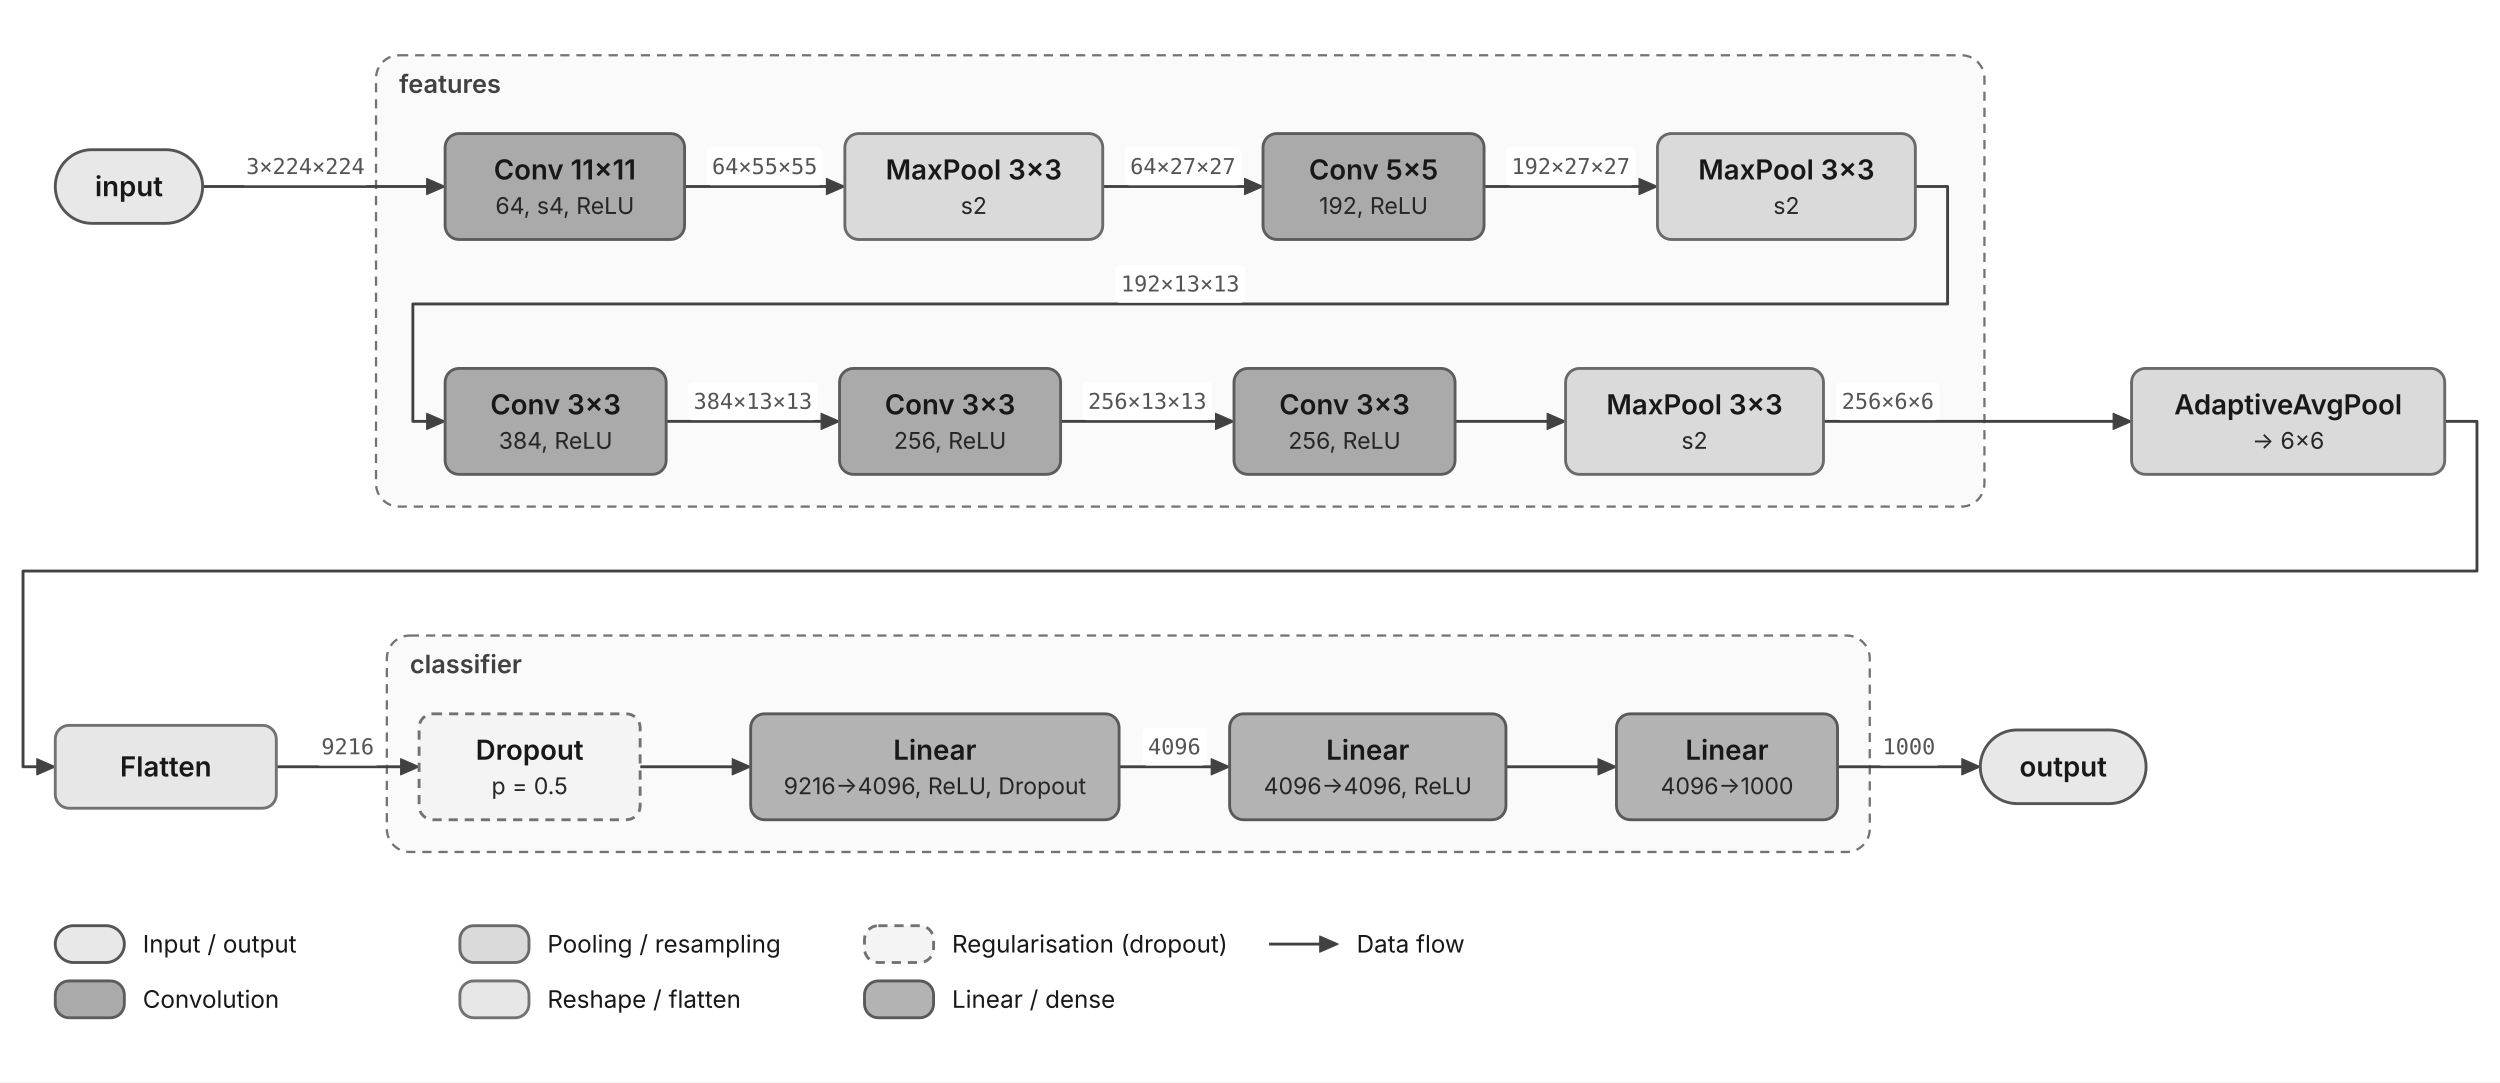
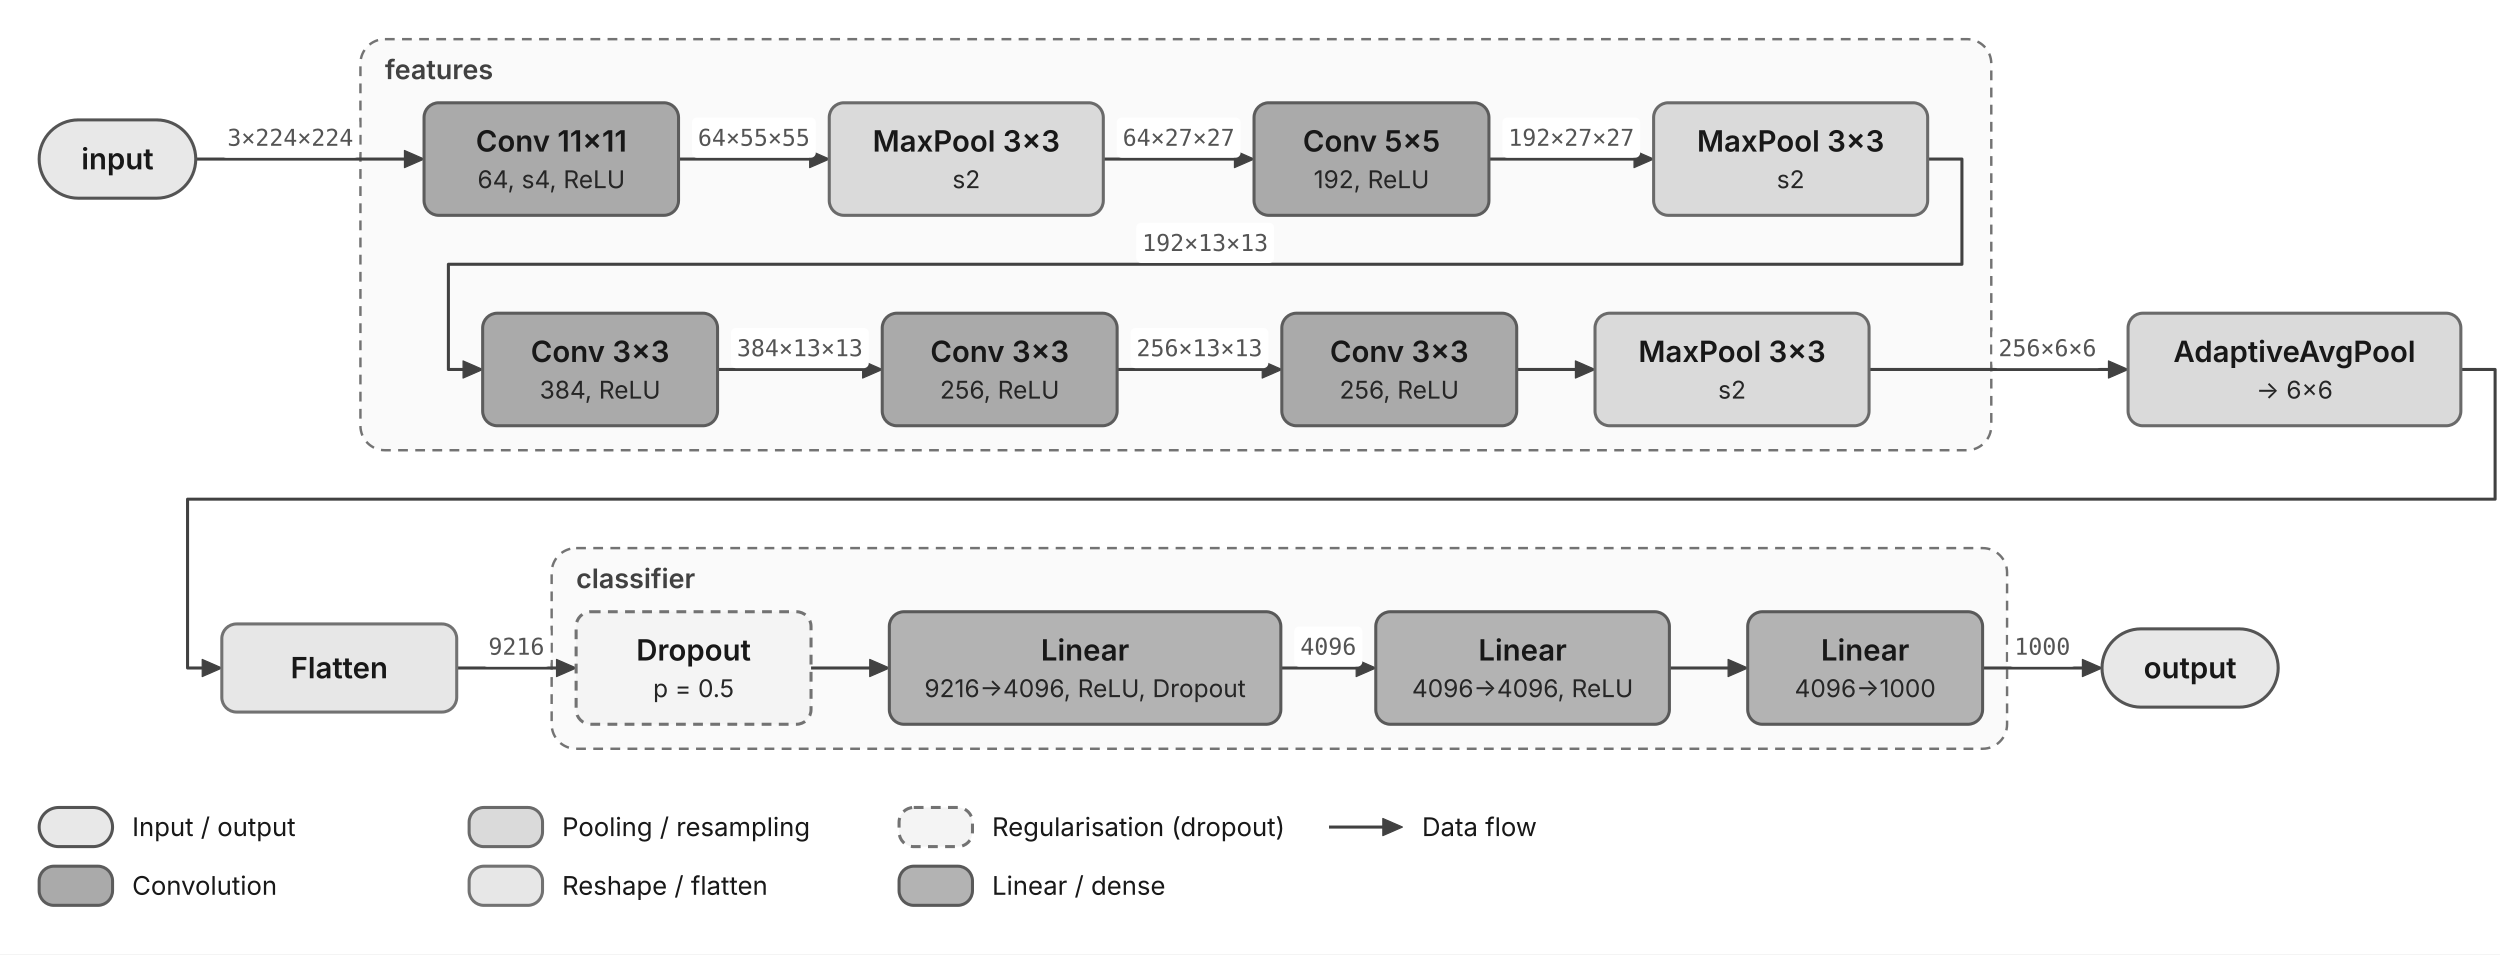
- <svg xmlns="http://www.w3.org/2000/svg" width="1085.7" height="470" viewBox="0 0 1085.7 470" role="img">
-   <rect x="0" y="0" width="1085.7" height="470" fill="#ffffff" />
+ <svg xmlns="http://www.w3.org/2000/svg" width="1021.7" height="390" viewBox="0 0 1021.7 390" role="img">
+   <rect x="0" y="0" width="1021.7" height="390" fill="#ffffff" />
  <g class="tg-groups">
    <g class="tg-group" data-id="features">
-       <rect x="163.3" y="24" width="698.5" height="196" rx="10" fill="#fafafa" stroke="#737373" stroke-width="1" stroke-linejoin="round" stroke-dasharray="4 3" />
+       <rect x="147.3" y="16" width="666.5" height="168" rx="10" fill="#fafafa" stroke="#737373" stroke-width="1" stroke-linejoin="round" stroke-dasharray="4 3" />
    </g>
    <g class="tg-group" data-id="classifier">
-       <rect x="168" y="276" width="644" height="94" rx="10" fill="#fafafa" stroke="#737373" stroke-width="1" stroke-linejoin="round" stroke-dasharray="4 3" />
+       <rect x="225.45" y="224" width="594.8" height="82" rx="10" fill="#fafafa" stroke="#737373" stroke-width="1" stroke-linejoin="round" stroke-dasharray="4 3" />
    </g>
  </g>
  <g class="tg-edges">
    <g class="tg-edge tg-edge-data">
-       <polyline points="297.3,81 359.7,81" fill="none" stroke="#414141" stroke-width="1.25" stroke-linejoin="round" />
-       <polygon points="366.9,81 358.9,84.5 358.9,77.5" fill="#414141" stroke="#414141" stroke-width="0.5" stroke-linejoin="round" />
-     </g>
-     <g class="tg-edge tg-edge-data">
-       <polyline points="478.9,81 541.3,81" fill="none" stroke="#414141" stroke-width="1.25" stroke-linejoin="round" />
-       <polygon points="548.5,81 540.5,84.5 540.5,77.5" fill="#414141" stroke="#414141" stroke-width="0.5" stroke-linejoin="round" />
-     </g>
-     <g class="tg-edge tg-edge-data">
-       <polyline points="644.5,81 712.6,81" fill="none" stroke="#414141" stroke-width="1.25" stroke-linejoin="round" />
-       <polygon points="719.8,81 711.8,84.5 711.8,77.5" fill="#414141" stroke="#414141" stroke-width="0.5" stroke-linejoin="round" />
-     </g>
-     <g class="tg-edge tg-edge-data">
-       <polyline points="831.8,81 845.8,81 845.8,132 179.3,132 179.3,183 186.1,183" fill="none" stroke="#414141" stroke-width="1.25" stroke-linejoin="round" />
-       <polygon points="193.3,183 185.3,186.5 185.3,179.5" fill="#414141" stroke="#414141" stroke-width="0.5" stroke-linejoin="round" />
-     </g>
-     <g class="tg-edge tg-edge-data">
-       <polyline points="289.3,183 357.4,183" fill="none" stroke="#414141" stroke-width="1.25" stroke-linejoin="round" />
-       <polygon points="364.6,183 356.6,186.5 356.6,179.5" fill="#414141" stroke="#414141" stroke-width="0.5" stroke-linejoin="round" />
-     </g>
-     <g class="tg-edge tg-edge-data">
-       <polyline points="460.6,183 528.7,183" fill="none" stroke="#414141" stroke-width="1.25" stroke-linejoin="round" />
-       <polygon points="535.9,183 527.9,186.5 527.9,179.5" fill="#414141" stroke="#414141" stroke-width="0.5" stroke-linejoin="round" />
-     </g>
-     <g class="tg-edge tg-edge-data">
-       <polyline points="631.9,183 672.7,183" fill="none" stroke="#414141" stroke-width="1.25" stroke-linejoin="round" />
-       <polygon points="679.9,183 671.9,186.5 671.9,179.5" fill="#414141" stroke="#414141" stroke-width="0.5" stroke-linejoin="round" />
-     </g>
-     <g class="tg-edge tg-edge-data">
-       <polyline points="278,333 318.8,333" fill="none" stroke="#414141" stroke-width="1.25" stroke-linejoin="round" />
-       <polygon points="326,333 318,336.5 318,329.5" fill="#414141" stroke="#414141" stroke-width="0.5" stroke-linejoin="round" />
-     </g>
-     <g class="tg-edge tg-edge-data">
-       <polyline points="486,333 526.8,333" fill="none" stroke="#414141" stroke-width="1.25" stroke-linejoin="round" />
-       <polygon points="534,333 526,336.5 526,329.5" fill="#414141" stroke="#414141" stroke-width="0.5" stroke-linejoin="round" />
-     </g>
-     <g class="tg-edge tg-edge-data">
-       <polyline points="654,333 694.8,333" fill="none" stroke="#414141" stroke-width="1.25" stroke-linejoin="round" />
-       <polygon points="702,333 694,336.5 694,329.5" fill="#414141" stroke="#414141" stroke-width="0.5" stroke-linejoin="round" />
-     </g>
-     <g class="tg-edge tg-edge-data">
-       <polyline points="88,81 177.3,81 186.1,81" fill="none" stroke="#414141" stroke-width="1.25" stroke-linejoin="round" />
-       <polygon points="193.3,81 185.3,84.5 185.3,77.5" fill="#414141" stroke="#414141" stroke-width="0.5" stroke-linejoin="round" />
-     </g>
-     <g class="tg-edge tg-edge-data">
-       <polyline points="791.9,183 847.8,183 918.5,183" fill="none" stroke="#414141" stroke-width="1.25" stroke-linejoin="round" />
-       <polygon points="925.7,183 917.7,186.5 917.7,179.5" fill="#414141" stroke="#414141" stroke-width="0.5" stroke-linejoin="round" />
-     </g>
-     <g class="tg-edge tg-edge-data">
-       <polyline points="1061.7,183 1075.7,183 1075.7,248 10,248 10,333 16.8,333" fill="none" stroke="#414141" stroke-width="1.25" stroke-linejoin="round" />
-       <polygon points="24,333 16,336.5 16,329.5" fill="#414141" stroke="#414141" stroke-width="0.5" stroke-linejoin="round" />
-     </g>
-     <g class="tg-edge tg-edge-data">
-       <polyline points="120,333 174.8,333" fill="none" stroke="#414141" stroke-width="1.25" stroke-linejoin="round" />
-       <polygon points="182,333 174,336.5 174,329.5" fill="#414141" stroke="#414141" stroke-width="0.5" stroke-linejoin="round" />
-     </g>
-     <g class="tg-edge tg-edge-data">
-       <polyline points="798,333 852.8,333" fill="none" stroke="#414141" stroke-width="1.25" stroke-linejoin="round" />
-       <polygon points="860,333 852,336.5 852,329.5" fill="#414141" stroke="#414141" stroke-width="0.5" stroke-linejoin="round" />
-     </g>
-     <g class="tg-edge tg-edge-data">
-       <polyline points="551.14,410 573.94,410" fill="none" stroke="#414141" stroke-width="1.25" stroke-linejoin="round" />
-       <polygon points="581.14,410 573.14,413.5 573.14,406.5" fill="#414141" stroke="#414141" stroke-width="0.5" stroke-linejoin="round" />
+       <polyline points="277.3,65 331.7,65" fill="none" stroke="#414141" stroke-width="1.25" stroke-linejoin="round" />
+       <polygon points="338.9,65 330.9,68.5 330.9,61.5" fill="#414141" stroke="#414141" stroke-width="0.5" stroke-linejoin="round" />
+     </g>
+     <g class="tg-edge tg-edge-data">
+       <polyline points="450.9,65 505.3,65" fill="none" stroke="#414141" stroke-width="1.25" stroke-linejoin="round" />
+       <polygon points="512.5,65 504.5,68.5 504.5,61.5" fill="#414141" stroke="#414141" stroke-width="0.5" stroke-linejoin="round" />
+     </g>
+     <g class="tg-edge tg-edge-data">
+       <polyline points="608.5,65 668.6,65" fill="none" stroke="#414141" stroke-width="1.25" stroke-linejoin="round" />
+       <polygon points="675.8,65 667.8,68.5 667.8,61.5" fill="#414141" stroke="#414141" stroke-width="0.5" stroke-linejoin="round" />
+     </g>
+     <g class="tg-edge tg-edge-data">
+       <polyline points="787.8,65 801.8,65 801.8,108 183.25,108 183.25,151 190.05,151" fill="none" stroke="#414141" stroke-width="1.25" stroke-linejoin="round" />
+       <polygon points="197.25,151 189.25,154.5 189.25,147.5" fill="#414141" stroke="#414141" stroke-width="0.5" stroke-linejoin="round" />
+     </g>
+     <g class="tg-edge tg-edge-data">
+       <polyline points="293.25,151 353.35,151" fill="none" stroke="#414141" stroke-width="1.25" stroke-linejoin="round" />
+       <polygon points="360.55,151 352.55,154.5 352.55,147.5" fill="#414141" stroke="#414141" stroke-width="0.5" stroke-linejoin="round" />
+     </g>
+     <g class="tg-edge tg-edge-data">
+       <polyline points="456.55,151 516.65,151" fill="none" stroke="#414141" stroke-width="1.25" stroke-linejoin="round" />
+       <polygon points="523.85,151 515.85,154.5 515.85,147.5" fill="#414141" stroke="#414141" stroke-width="0.5" stroke-linejoin="round" />
+     </g>
+     <g class="tg-edge tg-edge-data">
+       <polyline points="619.85,151 644.65,151" fill="none" stroke="#414141" stroke-width="1.25" stroke-linejoin="round" />
+       <polygon points="651.85,151 643.85,154.5 643.85,147.5" fill="#414141" stroke="#414141" stroke-width="0.5" stroke-linejoin="round" />
+     </g>
+     <g class="tg-edge tg-edge-data">
+       <polyline points="331.45,273 356.25,273" fill="none" stroke="#414141" stroke-width="1.25" stroke-linejoin="round" />
+       <polygon points="363.45,273 355.45,276.5 355.45,269.5" fill="#414141" stroke="#414141" stroke-width="0.5" stroke-linejoin="round" />
+     </g>
+     <g class="tg-edge tg-edge-data">
+       <polyline points="523.45,273 555.05,273" fill="none" stroke="#414141" stroke-width="1.25" stroke-linejoin="round" />
+       <polygon points="562.25,273 554.25,276.5 554.25,269.5" fill="#414141" stroke="#414141" stroke-width="0.5" stroke-linejoin="round" />
+     </g>
+     <g class="tg-edge tg-edge-data">
+       <polyline points="682.25,273 707.05,273" fill="none" stroke="#414141" stroke-width="1.25" stroke-linejoin="round" />
+       <polygon points="714.25,273 706.25,276.5 706.25,269.5" fill="#414141" stroke="#414141" stroke-width="0.5" stroke-linejoin="round" />
+     </g>
+     <g class="tg-edge tg-edge-data">
+       <polyline points="80,65 157.3,65 166.1,65" fill="none" stroke="#414141" stroke-width="1.25" stroke-linejoin="round" />
+       <polygon points="173.3,65 165.3,68.5 165.3,61.5" fill="#414141" stroke="#414141" stroke-width="0.5" stroke-linejoin="round" />
+     </g>
+     <g class="tg-edge tg-edge-data">
+       <polyline points="763.85,151 803.8,151 862.5,151" fill="none" stroke="#414141" stroke-width="1.25" stroke-linejoin="round" />
+       <polygon points="869.7,151 861.7,154.5 861.7,147.5" fill="#414141" stroke="#414141" stroke-width="0.5" stroke-linejoin="round" />
+     </g>
+     <g class="tg-edge tg-edge-data">
+       <polyline points="1005.7,151 1019.7,151 1019.7,204 76.65,204 76.65,273 83.45,273" fill="none" stroke="#414141" stroke-width="1.25" stroke-linejoin="round" />
+       <polygon points="90.65,273 82.65,276.5 82.65,269.5" fill="#414141" stroke="#414141" stroke-width="0.5" stroke-linejoin="round" />
+     </g>
+     <g class="tg-edge tg-edge-data">
+       <polyline points="186.65,273 228.25,273" fill="none" stroke="#414141" stroke-width="1.25" stroke-linejoin="round" />
+       <polygon points="235.45,273 227.45,276.5 227.45,269.5" fill="#414141" stroke="#414141" stroke-width="0.5" stroke-linejoin="round" />
+     </g>
+     <g class="tg-edge tg-edge-data">
+       <polyline points="810.25,273 851.85,273" fill="none" stroke="#414141" stroke-width="1.25" stroke-linejoin="round" />
+       <polygon points="859.05,273 851.05,276.5 851.05,269.5" fill="#414141" stroke="#414141" stroke-width="0.5" stroke-linejoin="round" />
+     </g>
+     <g class="tg-edge tg-edge-data">
+       <polyline points="543.14,338 565.94,338" fill="none" stroke="#414141" stroke-width="1.25" stroke-linejoin="round" />
+       <polygon points="573.14,338 565.14,341.5 565.14,334.5" fill="#414141" stroke="#414141" stroke-width="0.5" stroke-linejoin="round" />
    </g>
  </g>
  <g class="tg-nodes">
    <g class="tg-node tg-io" data-id="n0">
-       <rect x="24" y="65" width="64" height="32" rx="16" fill="#e8e8e8" stroke="#545454" stroke-width="1.25" stroke-linejoin="round" />
-       <text x="56" y="85.2" font-family="'Inter', 'Helvetica Neue', 'Helvetica', 'Arial', 'DejaVu Sans', sans-serif" font-size="12" font-weight="600" text-anchor="middle" fill="#181818">input</text>
+       <rect x="16" y="49" width="64" height="32" rx="16" fill="#e8e8e8" stroke="#545454" stroke-width="1.25" stroke-linejoin="round" />
+       <text x="48" y="69.2" font-family="'Inter', 'Helvetica Neue', 'Helvetica', 'Arial', 'DejaVu Sans', sans-serif" font-size="12" font-weight="600" text-anchor="middle" fill="#181818">input</text>
    </g>
    <g class="tg-node tg-conv" data-id="n1">
-       <rect x="193.3" y="58" width="104" height="46" rx="6" fill="#aaaaaa" stroke="#5c5c5c" stroke-width="1.25" stroke-linejoin="round" />
-       <text x="245.3" y="77.95" font-family="'Inter', 'Helvetica Neue', 'Helvetica', 'Arial', 'DejaVu Sans', sans-serif" font-size="12" font-weight="600" text-anchor="middle" fill="#181818">Conv 11×11</text>
-       <text x="245.3" y="92.9" font-family="'Inter', 'Helvetica Neue', 'Helvetica', 'Arial', 'DejaVu Sans', sans-serif" font-size="10" text-anchor="middle" fill="#262626">64, s4, ReLU</text>
+       <rect x="173.3" y="42" width="104" height="46" rx="6" fill="#aaaaaa" stroke="#5c5c5c" stroke-width="1.25" stroke-linejoin="round" />
+       <text x="225.3" y="61.95" font-family="'Inter', 'Helvetica Neue', 'Helvetica', 'Arial', 'DejaVu Sans', sans-serif" font-size="12" font-weight="600" text-anchor="middle" fill="#181818">Conv 11×11</text>
+       <text x="225.3" y="76.9" font-family="'Inter', 'Helvetica Neue', 'Helvetica', 'Arial', 'DejaVu Sans', sans-serif" font-size="10" text-anchor="middle" fill="#262626">64, s4, ReLU</text>
    </g>
    <g class="tg-node tg-resample" data-id="n3">
-       <rect x="366.9" y="58" width="112" height="46" rx="6" fill="#dadada" stroke="#6a6a6a" stroke-width="1.25" stroke-linejoin="round" />
-       <text x="422.9" y="77.95" font-family="'Inter', 'Helvetica Neue', 'Helvetica', 'Arial', 'DejaVu Sans', sans-serif" font-size="12" font-weight="600" text-anchor="middle" fill="#181818">MaxPool 3×3</text>
-       <text x="422.9" y="92.9" font-family="'Inter', 'Helvetica Neue', 'Helvetica', 'Arial', 'DejaVu Sans', sans-serif" font-size="10" text-anchor="middle" fill="#262626">s2</text>
+       <rect x="338.9" y="42" width="112" height="46" rx="6" fill="#dadada" stroke="#6a6a6a" stroke-width="1.25" stroke-linejoin="round" />
+       <text x="394.9" y="61.95" font-family="'Inter', 'Helvetica Neue', 'Helvetica', 'Arial', 'DejaVu Sans', sans-serif" font-size="12" font-weight="600" text-anchor="middle" fill="#181818">MaxPool 3×3</text>
+       <text x="394.9" y="76.9" font-family="'Inter', 'Helvetica Neue', 'Helvetica', 'Arial', 'DejaVu Sans', sans-serif" font-size="10" text-anchor="middle" fill="#262626">s2</text>
    </g>
    <g class="tg-node tg-conv" data-id="n4">
-       <rect x="548.5" y="58" width="96" height="46" rx="6" fill="#aaaaaa" stroke="#5c5c5c" stroke-width="1.25" stroke-linejoin="round" />
-       <text x="596.5" y="77.95" font-family="'Inter', 'Helvetica Neue', 'Helvetica', 'Arial', 'DejaVu Sans', sans-serif" font-size="12" font-weight="600" text-anchor="middle" fill="#181818">Conv 5×5</text>
-       <text x="596.5" y="92.9" font-family="'Inter', 'Helvetica Neue', 'Helvetica', 'Arial', 'DejaVu Sans', sans-serif" font-size="10" text-anchor="middle" fill="#262626">192, ReLU</text>
+       <rect x="512.5" y="42" width="96" height="46" rx="6" fill="#aaaaaa" stroke="#5c5c5c" stroke-width="1.25" stroke-linejoin="round" />
+       <text x="560.5" y="61.95" font-family="'Inter', 'Helvetica Neue', 'Helvetica', 'Arial', 'DejaVu Sans', sans-serif" font-size="12" font-weight="600" text-anchor="middle" fill="#181818">Conv 5×5</text>
+       <text x="560.5" y="76.9" font-family="'Inter', 'Helvetica Neue', 'Helvetica', 'Arial', 'DejaVu Sans', sans-serif" font-size="10" text-anchor="middle" fill="#262626">192, ReLU</text>
    </g>
    <g class="tg-node tg-resample" data-id="n6">
-       <rect x="719.8" y="58" width="112" height="46" rx="6" fill="#dadada" stroke="#6a6a6a" stroke-width="1.25" stroke-linejoin="round" />
-       <text x="775.8" y="77.95" font-family="'Inter', 'Helvetica Neue', 'Helvetica', 'Arial', 'DejaVu Sans', sans-serif" font-size="12" font-weight="600" text-anchor="middle" fill="#181818">MaxPool 3×3</text>
-       <text x="775.8" y="92.9" font-family="'Inter', 'Helvetica Neue', 'Helvetica', 'Arial', 'DejaVu Sans', sans-serif" font-size="10" text-anchor="middle" fill="#262626">s2</text>
+       <rect x="675.8" y="42" width="112" height="46" rx="6" fill="#dadada" stroke="#6a6a6a" stroke-width="1.25" stroke-linejoin="round" />
+       <text x="731.8" y="61.95" font-family="'Inter', 'Helvetica Neue', 'Helvetica', 'Arial', 'DejaVu Sans', sans-serif" font-size="12" font-weight="600" text-anchor="middle" fill="#181818">MaxPool 3×3</text>
+       <text x="731.8" y="76.9" font-family="'Inter', 'Helvetica Neue', 'Helvetica', 'Arial', 'DejaVu Sans', sans-serif" font-size="10" text-anchor="middle" fill="#262626">s2</text>
    </g>
    <g class="tg-node tg-conv" data-id="n7">
-       <rect x="193.3" y="160" width="96" height="46" rx="6" fill="#aaaaaa" stroke="#5c5c5c" stroke-width="1.25" stroke-linejoin="round" />
-       <text x="241.3" y="179.95" font-family="'Inter', 'Helvetica Neue', 'Helvetica', 'Arial', 'DejaVu Sans', sans-serif" font-size="12" font-weight="600" text-anchor="middle" fill="#181818">Conv 3×3</text>
-       <text x="241.3" y="194.9" font-family="'Inter', 'Helvetica Neue', 'Helvetica', 'Arial', 'DejaVu Sans', sans-serif" font-size="10" text-anchor="middle" fill="#262626">384, ReLU</text>
+       <rect x="197.25" y="128" width="96" height="46" rx="6" fill="#aaaaaa" stroke="#5c5c5c" stroke-width="1.25" stroke-linejoin="round" />
+       <text x="245.25" y="147.95" font-family="'Inter', 'Helvetica Neue', 'Helvetica', 'Arial', 'DejaVu Sans', sans-serif" font-size="12" font-weight="600" text-anchor="middle" fill="#181818">Conv 3×3</text>
+       <text x="245.25" y="162.9" font-family="'Inter', 'Helvetica Neue', 'Helvetica', 'Arial', 'DejaVu Sans', sans-serif" font-size="10" text-anchor="middle" fill="#262626">384, ReLU</text>
    </g>
    <g class="tg-node tg-conv" data-id="n9">
-       <rect x="364.6" y="160" width="96" height="46" rx="6" fill="#aaaaaa" stroke="#5c5c5c" stroke-width="1.25" stroke-linejoin="round" />
-       <text x="412.6" y="179.95" font-family="'Inter', 'Helvetica Neue', 'Helvetica', 'Arial', 'DejaVu Sans', sans-serif" font-size="12" font-weight="600" text-anchor="middle" fill="#181818">Conv 3×3</text>
-       <text x="412.6" y="194.9" font-family="'Inter', 'Helvetica Neue', 'Helvetica', 'Arial', 'DejaVu Sans', sans-serif" font-size="10" text-anchor="middle" fill="#262626">256, ReLU</text>
+       <rect x="360.55" y="128" width="96" height="46" rx="6" fill="#aaaaaa" stroke="#5c5c5c" stroke-width="1.25" stroke-linejoin="round" />
+       <text x="408.55" y="147.95" font-family="'Inter', 'Helvetica Neue', 'Helvetica', 'Arial', 'DejaVu Sans', sans-serif" font-size="12" font-weight="600" text-anchor="middle" fill="#181818">Conv 3×3</text>
+       <text x="408.55" y="162.9" font-family="'Inter', 'Helvetica Neue', 'Helvetica', 'Arial', 'DejaVu Sans', sans-serif" font-size="10" text-anchor="middle" fill="#262626">256, ReLU</text>
    </g>
    <g class="tg-node tg-conv" data-id="n11">
-       <rect x="535.9" y="160" width="96" height="46" rx="6" fill="#aaaaaa" stroke="#5c5c5c" stroke-width="1.25" stroke-linejoin="round" />
-       <text x="583.9" y="179.95" font-family="'Inter', 'Helvetica Neue', 'Helvetica', 'Arial', 'DejaVu Sans', sans-serif" font-size="12" font-weight="600" text-anchor="middle" fill="#181818">Conv 3×3</text>
-       <text x="583.9" y="194.9" font-family="'Inter', 'Helvetica Neue', 'Helvetica', 'Arial', 'DejaVu Sans', sans-serif" font-size="10" text-anchor="middle" fill="#262626">256, ReLU</text>
+       <rect x="523.85" y="128" width="96" height="46" rx="6" fill="#aaaaaa" stroke="#5c5c5c" stroke-width="1.25" stroke-linejoin="round" />
+       <text x="571.85" y="147.95" font-family="'Inter', 'Helvetica Neue', 'Helvetica', 'Arial', 'DejaVu Sans', sans-serif" font-size="12" font-weight="600" text-anchor="middle" fill="#181818">Conv 3×3</text>
+       <text x="571.85" y="162.9" font-family="'Inter', 'Helvetica Neue', 'Helvetica', 'Arial', 'DejaVu Sans', sans-serif" font-size="10" text-anchor="middle" fill="#262626">256, ReLU</text>
    </g>
    <g class="tg-node tg-resample" data-id="n13">
-       <rect x="679.9" y="160" width="112" height="46" rx="6" fill="#dadada" stroke="#6a6a6a" stroke-width="1.25" stroke-linejoin="round" />
-       <text x="735.9" y="179.95" font-family="'Inter', 'Helvetica Neue', 'Helvetica', 'Arial', 'DejaVu Sans', sans-serif" font-size="12" font-weight="600" text-anchor="middle" fill="#181818">MaxPool 3×3</text>
-       <text x="735.9" y="194.9" font-family="'Inter', 'Helvetica Neue', 'Helvetica', 'Arial', 'DejaVu Sans', sans-serif" font-size="10" text-anchor="middle" fill="#262626">s2</text>
+       <rect x="651.85" y="128" width="112" height="46" rx="6" fill="#dadada" stroke="#6a6a6a" stroke-width="1.25" stroke-linejoin="round" />
+       <text x="707.85" y="147.95" font-family="'Inter', 'Helvetica Neue', 'Helvetica', 'Arial', 'DejaVu Sans', sans-serif" font-size="12" font-weight="600" text-anchor="middle" fill="#181818">MaxPool 3×3</text>
+       <text x="707.85" y="162.9" font-family="'Inter', 'Helvetica Neue', 'Helvetica', 'Arial', 'DejaVu Sans', sans-serif" font-size="10" text-anchor="middle" fill="#262626">s2</text>
    </g>
    <g class="tg-node tg-resample" data-id="n14">
-       <rect x="925.7" y="160" width="136" height="46" rx="6" fill="#dadada" stroke="#6a6a6a" stroke-width="1.25" stroke-linejoin="round" />
-       <text x="993.7" y="179.95" font-family="'Inter', 'Helvetica Neue', 'Helvetica', 'Arial', 'DejaVu Sans', sans-serif" font-size="12" font-weight="600" text-anchor="middle" fill="#181818">AdaptiveAvgPool</text>
-       <text x="993.7" y="194.9" font-family="'Inter', 'Helvetica Neue', 'Helvetica', 'Arial', 'DejaVu Sans', sans-serif" font-size="10" text-anchor="middle" fill="#262626">→ 6×6</text>
+       <rect x="869.7" y="128" width="136" height="46" rx="6" fill="#dadada" stroke="#6a6a6a" stroke-width="1.25" stroke-linejoin="round" />
+       <text x="937.7" y="147.95" font-family="'Inter', 'Helvetica Neue', 'Helvetica', 'Arial', 'DejaVu Sans', sans-serif" font-size="12" font-weight="600" text-anchor="middle" fill="#181818">AdaptiveAvgPool</text>
+       <text x="937.7" y="162.9" font-family="'Inter', 'Helvetica Neue', 'Helvetica', 'Arial', 'DejaVu Sans', sans-serif" font-size="10" text-anchor="middle" fill="#262626">→ 6×6</text>
    </g>
    <g class="tg-node tg-reshape" data-id="n15">
-       <rect x="24" y="315" width="96" height="36" rx="6" fill="#e7e7e7" stroke="#727272" stroke-width="1.25" stroke-linejoin="round" />
-       <text x="72" y="337.2" font-family="'Inter', 'Helvetica Neue', 'Helvetica', 'Arial', 'DejaVu Sans', sans-serif" font-size="12" font-weight="600" text-anchor="middle" fill="#181818">Flatten</text>
+       <rect x="90.65" y="255" width="96" height="36" rx="6" fill="#e7e7e7" stroke="#727272" stroke-width="1.25" stroke-linejoin="round" />
+       <text x="138.65" y="277.2" font-family="'Inter', 'Helvetica Neue', 'Helvetica', 'Arial', 'DejaVu Sans', sans-serif" font-size="12" font-weight="600" text-anchor="middle" fill="#181818">Flatten</text>
    </g>
    <g class="tg-node tg-regularization" data-id="n16">
-       <rect x="182" y="310" width="96" height="46" rx="6" fill="#f4f4f4" stroke="#727272" stroke-width="1.25" stroke-linejoin="round" stroke-dasharray="4 3" />
-       <text x="230" y="329.95" font-family="'Inter', 'Helvetica Neue', 'Helvetica', 'Arial', 'DejaVu Sans', sans-serif" font-size="12" font-weight="600" text-anchor="middle" fill="#181818">Dropout</text>
-       <text x="230" y="344.9" font-family="'Inter', 'Helvetica Neue', 'Helvetica', 'Arial', 'DejaVu Sans', sans-serif" font-size="10" text-anchor="middle" fill="#262626">p = 0.5</text>
+       <rect x="235.45" y="250" width="96" height="46" rx="6" fill="#f4f4f4" stroke="#727272" stroke-width="1.25" stroke-linejoin="round" stroke-dasharray="4 3" />
+       <text x="283.45" y="269.95" font-family="'Inter', 'Helvetica Neue', 'Helvetica', 'Arial', 'DejaVu Sans', sans-serif" font-size="12" font-weight="600" text-anchor="middle" fill="#181818">Dropout</text>
+       <text x="283.45" y="284.9" font-family="'Inter', 'Helvetica Neue', 'Helvetica', 'Arial', 'DejaVu Sans', sans-serif" font-size="10" text-anchor="middle" fill="#262626">p = 0.5</text>
    </g>
    <g class="tg-node tg-linear" data-id="n17">
-       <rect x="326" y="310" width="160" height="46" rx="6" fill="#b3b3b3" stroke="#595959" stroke-width="1.25" stroke-linejoin="round" />
-       <text x="406" y="329.95" font-family="'Inter', 'Helvetica Neue', 'Helvetica', 'Arial', 'DejaVu Sans', sans-serif" font-size="12" font-weight="600" text-anchor="middle" fill="#181818">Linear</text>
-       <text x="406" y="344.9" font-family="'Inter', 'Helvetica Neue', 'Helvetica', 'Arial', 'DejaVu Sans', sans-serif" font-size="10" text-anchor="middle" fill="#262626">9216→4096, ReLU, Dropout</text>
+       <rect x="363.45" y="250" width="160" height="46" rx="6" fill="#b3b3b3" stroke="#595959" stroke-width="1.25" stroke-linejoin="round" />
+       <text x="443.45" y="269.95" font-family="'Inter', 'Helvetica Neue', 'Helvetica', 'Arial', 'DejaVu Sans', sans-serif" font-size="12" font-weight="600" text-anchor="middle" fill="#181818">Linear</text>
+       <text x="443.45" y="284.9" font-family="'Inter', 'Helvetica Neue', 'Helvetica', 'Arial', 'DejaVu Sans', sans-serif" font-size="10" text-anchor="middle" fill="#262626">9216→4096, ReLU, Dropout</text>
    </g>
    <g class="tg-node tg-linear" data-id="n20">
-       <rect x="534" y="310" width="120" height="46" rx="6" fill="#b3b3b3" stroke="#595959" stroke-width="1.25" stroke-linejoin="round" />
-       <text x="594" y="329.95" font-family="'Inter', 'Helvetica Neue', 'Helvetica', 'Arial', 'DejaVu Sans', sans-serif" font-size="12" font-weight="600" text-anchor="middle" fill="#181818">Linear</text>
-       <text x="594" y="344.9" font-family="'Inter', 'Helvetica Neue', 'Helvetica', 'Arial', 'DejaVu Sans', sans-serif" font-size="10" text-anchor="middle" fill="#262626">4096→4096, ReLU</text>
+       <rect x="562.25" y="250" width="120" height="46" rx="6" fill="#b3b3b3" stroke="#595959" stroke-width="1.25" stroke-linejoin="round" />
+       <text x="622.25" y="269.95" font-family="'Inter', 'Helvetica Neue', 'Helvetica', 'Arial', 'DejaVu Sans', sans-serif" font-size="12" font-weight="600" text-anchor="middle" fill="#181818">Linear</text>
+       <text x="622.25" y="284.9" font-family="'Inter', 'Helvetica Neue', 'Helvetica', 'Arial', 'DejaVu Sans', sans-serif" font-size="10" text-anchor="middle" fill="#262626">4096→4096, ReLU</text>
    </g>
    <g class="tg-node tg-linear" data-id="n22">
-       <rect x="702" y="310" width="96" height="46" rx="6" fill="#b3b3b3" stroke="#595959" stroke-width="1.25" stroke-linejoin="round" />
-       <text x="750" y="329.95" font-family="'Inter', 'Helvetica Neue', 'Helvetica', 'Arial', 'DejaVu Sans', sans-serif" font-size="12" font-weight="600" text-anchor="middle" fill="#181818">Linear</text>
-       <text x="750" y="344.9" font-family="'Inter', 'Helvetica Neue', 'Helvetica', 'Arial', 'DejaVu Sans', sans-serif" font-size="10" text-anchor="middle" fill="#262626">4096→1000</text>
+       <rect x="714.25" y="250" width="96" height="46" rx="6" fill="#b3b3b3" stroke="#595959" stroke-width="1.25" stroke-linejoin="round" />
+       <text x="762.25" y="269.95" font-family="'Inter', 'Helvetica Neue', 'Helvetica', 'Arial', 'DejaVu Sans', sans-serif" font-size="12" font-weight="600" text-anchor="middle" fill="#181818">Linear</text>
+       <text x="762.25" y="284.9" font-family="'Inter', 'Helvetica Neue', 'Helvetica', 'Arial', 'DejaVu Sans', sans-serif" font-size="10" text-anchor="middle" fill="#262626">4096→1000</text>
    </g>
    <g class="tg-node tg-io" data-id="n23">
-       <rect x="860" y="317" width="72" height="32" rx="16" fill="#e8e8e8" stroke="#545454" stroke-width="1.25" stroke-linejoin="round" />
-       <text x="896" y="337.2" font-family="'Inter', 'Helvetica Neue', 'Helvetica', 'Arial', 'DejaVu Sans', sans-serif" font-size="12" font-weight="600" text-anchor="middle" fill="#181818">output</text>
+       <rect x="859.05" y="257" width="72" height="32" rx="16" fill="#e8e8e8" stroke="#545454" stroke-width="1.25" stroke-linejoin="round" />
+       <text x="895.05" y="277.2" font-family="'Inter', 'Helvetica Neue', 'Helvetica', 'Arial', 'DejaVu Sans', sans-serif" font-size="12" font-weight="600" text-anchor="middle" fill="#181818">output</text>
    </g>
    <g class="tg-node tg-io" data-id="legend:0:io">
-       <rect x="24" y="402" width="30" height="16" rx="8" fill="#e8e8e8" stroke="#545454" stroke-width="1.25" stroke-linejoin="round" />
+       <rect x="16" y="330" width="30" height="16" rx="8" fill="#e8e8e8" stroke="#545454" stroke-width="1.25" stroke-linejoin="round" />
    </g>
    <g class="tg-node tg-conv" data-id="legend:1:conv">
-       <rect x="24" y="426" width="30" height="16" rx="6" fill="#aaaaaa" stroke="#5c5c5c" stroke-width="1.25" stroke-linejoin="round" />
+       <rect x="16" y="354" width="30" height="16" rx="6" fill="#aaaaaa" stroke="#5c5c5c" stroke-width="1.25" stroke-linejoin="round" />
    </g>
    <g class="tg-node tg-resample" data-id="legend:2:resample">
-       <rect x="199.72" y="402" width="30" height="16" rx="6" fill="#dadada" stroke="#6a6a6a" stroke-width="1.25" stroke-linejoin="round" />
+       <rect x="191.72" y="330" width="30" height="16" rx="6" fill="#dadada" stroke="#6a6a6a" stroke-width="1.25" stroke-linejoin="round" />
    </g>
    <g class="tg-node tg-reshape" data-id="legend:3:reshape">
-       <rect x="199.72" y="426" width="30" height="16" rx="6" fill="#e7e7e7" stroke="#727272" stroke-width="1.25" stroke-linejoin="round" />
+       <rect x="191.72" y="354" width="30" height="16" rx="6" fill="#e7e7e7" stroke="#727272" stroke-width="1.25" stroke-linejoin="round" />
    </g>
    <g class="tg-node tg-regularization" data-id="legend:4:regularization">
-       <rect x="375.43" y="402" width="30" height="16" rx="6" fill="#f4f4f4" stroke="#727272" stroke-width="1.25" stroke-linejoin="round" stroke-dasharray="4 3" />
+       <rect x="367.43" y="330" width="30" height="16" rx="6" fill="#f4f4f4" stroke="#727272" stroke-width="1.25" stroke-linejoin="round" stroke-dasharray="4 3" />
    </g>
    <g class="tg-node tg-linear" data-id="legend:5:linear">
-       <rect x="375.43" y="426" width="30" height="16" rx="6" fill="#b3b3b3" stroke="#595959" stroke-width="1.25" stroke-linejoin="round" />
+       <rect x="367.43" y="354" width="30" height="16" rx="6" fill="#b3b3b3" stroke="#595959" stroke-width="1.25" stroke-linejoin="round" />
    </g>
  </g>
  <g class="tg-labels">
-     <rect x="170.8" y="27.4" width="47.56" height="18.2" rx="2" fill="#fafafa" />
-     <text x="173.3" y="40.35" font-family="'Inter', 'Helvetica Neue', 'Helvetica', 'Arial', 'DejaVu Sans', sans-serif" font-size="11" font-weight="600" fill="#414141">features</text>
-     <rect x="175.5" y="279.4" width="54.55" height="18.2" rx="2" fill="#fafafa" />
-     <text x="178" y="292.35" font-family="'Inter', 'Helvetica Neue', 'Helvetica', 'Arial', 'DejaVu Sans', sans-serif" font-size="11" font-weight="600" fill="#414141">classifier</text>
-     <rect x="306.8" y="64.05" width="50.6" height="16.4" rx="2" fill="#ffffff" />
-     <text x="332.1" y="75.58" font-family="'JetBrains Mono', 'SF Mono', 'Menlo', 'Consolas', 'DejaVu Sans Mono', monospace" font-size="9.5" text-anchor="middle" fill="#545454">64×55×55</text>
-     <rect x="488.4" y="64.05" width="50.6" height="16.4" rx="2" fill="#ffffff" />
-     <text x="513.7" y="75.58" font-family="'JetBrains Mono', 'SF Mono', 'Menlo', 'Consolas', 'DejaVu Sans Mono', monospace" font-size="9.5" text-anchor="middle" fill="#545454">64×27×27</text>
-     <rect x="654" y="64.05" width="56.3" height="16.4" rx="2" fill="#ffffff" />
-     <text x="682.15" y="75.58" font-family="'JetBrains Mono', 'SF Mono', 'Menlo', 'Consolas', 'DejaVu Sans Mono', monospace" font-size="9.5" text-anchor="middle" fill="#545454">192×27×27</text>
-     <rect x="484.4" y="115.05" width="56.3" height="16.4" rx="2" fill="#ffffff" />
-     <text x="512.55" y="126.58" font-family="'JetBrains Mono', 'SF Mono', 'Menlo', 'Consolas', 'DejaVu Sans Mono', monospace" font-size="9.5" text-anchor="middle" fill="#545454">192×13×13</text>
-     <rect x="298.8" y="166.05" width="56.3" height="16.4" rx="2" fill="#ffffff" />
-     <text x="326.95" y="177.57" font-family="'JetBrains Mono', 'SF Mono', 'Menlo', 'Consolas', 'DejaVu Sans Mono', monospace" font-size="9.5" text-anchor="middle" fill="#545454">384×13×13</text>
-     <rect x="470.1" y="166.05" width="56.3" height="16.4" rx="2" fill="#ffffff" />
-     <text x="498.25" y="177.57" font-family="'JetBrains Mono', 'SF Mono', 'Menlo', 'Consolas', 'DejaVu Sans Mono', monospace" font-size="9.5" text-anchor="middle" fill="#545454">256×13×13</text>
-     <rect x="496.1" y="316.05" width="27.8" height="16.4" rx="2" fill="#ffffff" />
-     <text x="510" y="327.57" font-family="'JetBrains Mono', 'SF Mono', 'Menlo', 'Consolas', 'DejaVu Sans Mono', monospace" font-size="9.5" text-anchor="middle" fill="#545454">4096</text>
-     <rect x="104.5" y="64.05" width="56.3" height="16.4" rx="2" fill="#ffffff" />
-     <text x="132.65" y="75.58" font-family="'JetBrains Mono', 'SF Mono', 'Menlo', 'Consolas', 'DejaVu Sans Mono', monospace" font-size="9.5" text-anchor="middle" fill="#545454">3×224×224</text>
-     <rect x="797.4" y="166.05" width="44.9" height="16.4" rx="2" fill="#ffffff" />
-     <text x="819.85" y="177.57" font-family="'JetBrains Mono', 'SF Mono', 'Menlo', 'Consolas', 'DejaVu Sans Mono', monospace" font-size="9.5" text-anchor="middle" fill="#545454">256×6×6</text>
-     <rect x="137.1" y="316.05" width="27.8" height="16.4" rx="2" fill="#ffffff" />
-     <text x="151" y="327.57" font-family="'JetBrains Mono', 'SF Mono', 'Menlo', 'Consolas', 'DejaVu Sans Mono', monospace" font-size="9.5" text-anchor="middle" fill="#545454">9216</text>
-     <rect x="815.1" y="316.05" width="27.8" height="16.4" rx="2" fill="#ffffff" />
-     <text x="829" y="327.57" font-family="'JetBrains Mono', 'SF Mono', 'Menlo', 'Consolas', 'DejaVu Sans Mono', monospace" font-size="9.5" text-anchor="middle" fill="#545454">1000</text>
-     <text x="62" y="413.68" font-family="'Inter', 'Helvetica Neue', 'Helvetica', 'Arial', 'DejaVu Sans', sans-serif" font-size="10.5" fill="#181818">Input / output</text>
-     <text x="62" y="437.68" font-family="'Inter', 'Helvetica Neue', 'Helvetica', 'Arial', 'DejaVu Sans', sans-serif" font-size="10.5" fill="#181818">Convolution</text>
-     <text x="237.72" y="413.68" font-family="'Inter', 'Helvetica Neue', 'Helvetica', 'Arial', 'DejaVu Sans', sans-serif" font-size="10.5" fill="#181818">Pooling / resampling</text>
-     <text x="237.72" y="437.68" font-family="'Inter', 'Helvetica Neue', 'Helvetica', 'Arial', 'DejaVu Sans', sans-serif" font-size="10.5" fill="#181818">Reshape / flatten</text>
-     <text x="413.43" y="413.68" font-family="'Inter', 'Helvetica Neue', 'Helvetica', 'Arial', 'DejaVu Sans', sans-serif" font-size="10.5" fill="#181818">Regularisation (dropout)</text>
-     <text x="413.43" y="437.68" font-family="'Inter', 'Helvetica Neue', 'Helvetica', 'Arial', 'DejaVu Sans', sans-serif" font-size="10.5" fill="#181818">Linear / dense</text>
-     <text x="589.14" y="413.68" font-family="'Inter', 'Helvetica Neue', 'Helvetica', 'Arial', 'DejaVu Sans', sans-serif" font-size="10.5" fill="#181818">Data flow</text>
+     <rect x="154.8" y="19.4" width="47.56" height="18.2" rx="2" fill="#fafafa" />
+     <text x="157.3" y="32.35" font-family="'Inter', 'Helvetica Neue', 'Helvetica', 'Arial', 'DejaVu Sans', sans-serif" font-size="11" font-weight="600" fill="#414141">features</text>
+     <rect x="232.95" y="227.4" width="54.55" height="18.2" rx="2" fill="#fafafa" />
+     <text x="235.45" y="240.35" font-family="'Inter', 'Helvetica Neue', 'Helvetica', 'Arial', 'DejaVu Sans', sans-serif" font-size="11" font-weight="600" fill="#414141">classifier</text>
+     <rect x="282.8" y="48.05" width="50.6" height="16.4" rx="2" fill="#ffffff" />
+     <text x="308.1" y="59.58" font-family="'JetBrains Mono', 'SF Mono', 'Menlo', 'Consolas', 'DejaVu Sans Mono', monospace" font-size="9.5" text-anchor="middle" fill="#545454">64×55×55</text>
+     <rect x="456.4" y="48.05" width="50.6" height="16.4" rx="2" fill="#ffffff" />
+     <text x="481.7" y="59.58" font-family="'JetBrains Mono', 'SF Mono', 'Menlo', 'Consolas', 'DejaVu Sans Mono', monospace" font-size="9.5" text-anchor="middle" fill="#545454">64×27×27</text>
+     <rect x="614" y="48.05" width="56.3" height="16.4" rx="2" fill="#ffffff" />
+     <text x="642.15" y="59.58" font-family="'JetBrains Mono', 'SF Mono', 'Menlo', 'Consolas', 'DejaVu Sans Mono', monospace" font-size="9.5" text-anchor="middle" fill="#545454">192×27×27</text>
+     <rect x="464.38" y="91.05" width="56.3" height="16.4" rx="2" fill="#ffffff" />
+     <text x="492.52" y="102.58" font-family="'JetBrains Mono', 'SF Mono', 'Menlo', 'Consolas', 'DejaVu Sans Mono', monospace" font-size="9.5" text-anchor="middle" fill="#545454">192×13×13</text>
+     <rect x="298.75" y="134.05" width="56.3" height="16.4" rx="2" fill="#ffffff" />
+     <text x="326.9" y="145.57" font-family="'JetBrains Mono', 'SF Mono', 'Menlo', 'Consolas', 'DejaVu Sans Mono', monospace" font-size="9.5" text-anchor="middle" fill="#545454">384×13×13</text>
+     <rect x="462.05" y="134.05" width="56.3" height="16.4" rx="2" fill="#ffffff" />
+     <text x="490.2" y="145.57" font-family="'JetBrains Mono', 'SF Mono', 'Menlo', 'Consolas', 'DejaVu Sans Mono', monospace" font-size="9.5" text-anchor="middle" fill="#545454">256×13×13</text>
+     <rect x="528.95" y="256.05" width="27.8" height="16.4" rx="2" fill="#ffffff" />
+     <text x="542.85" y="267.57" font-family="'JetBrains Mono', 'SF Mono', 'Menlo', 'Consolas', 'DejaVu Sans Mono', monospace" font-size="9.5" text-anchor="middle" fill="#545454">4096</text>
+     <rect x="90.5" y="48.05" width="56.3" height="16.4" rx="2" fill="#ffffff" />
+     <text x="118.65" y="59.58" font-family="'JetBrains Mono', 'SF Mono', 'Menlo', 'Consolas', 'DejaVu Sans Mono', monospace" font-size="9.5" text-anchor="middle" fill="#545454">3×224×224</text>
+     <rect x="814.3" y="134.05" width="44.9" height="16.4" rx="2" fill="#ffffff" />
+     <text x="836.75" y="145.57" font-family="'JetBrains Mono', 'SF Mono', 'Menlo', 'Consolas', 'DejaVu Sans Mono', monospace" font-size="9.5" text-anchor="middle" fill="#545454">256×6×6</text>
+     <rect x="197.15" y="256.05" width="27.8" height="16.4" rx="2" fill="#ffffff" />
+     <text x="211.05" y="267.57" font-family="'JetBrains Mono', 'SF Mono', 'Menlo', 'Consolas', 'DejaVu Sans Mono', monospace" font-size="9.5" text-anchor="middle" fill="#545454">9216</text>
+     <rect x="820.75" y="256.05" width="27.8" height="16.4" rx="2" fill="#ffffff" />
+     <text x="834.65" y="267.57" font-family="'JetBrains Mono', 'SF Mono', 'Menlo', 'Consolas', 'DejaVu Sans Mono', monospace" font-size="9.5" text-anchor="middle" fill="#545454">1000</text>
+     <text x="54" y="341.68" font-family="'Inter', 'Helvetica Neue', 'Helvetica', 'Arial', 'DejaVu Sans', sans-serif" font-size="10.5" fill="#181818">Input / output</text>
+     <text x="54" y="365.68" font-family="'Inter', 'Helvetica Neue', 'Helvetica', 'Arial', 'DejaVu Sans', sans-serif" font-size="10.5" fill="#181818">Convolution</text>
+     <text x="229.72" y="341.68" font-family="'Inter', 'Helvetica Neue', 'Helvetica', 'Arial', 'DejaVu Sans', sans-serif" font-size="10.5" fill="#181818">Pooling / resampling</text>
+     <text x="229.72" y="365.68" font-family="'Inter', 'Helvetica Neue', 'Helvetica', 'Arial', 'DejaVu Sans', sans-serif" font-size="10.5" fill="#181818">Reshape / flatten</text>
+     <text x="405.43" y="341.68" font-family="'Inter', 'Helvetica Neue', 'Helvetica', 'Arial', 'DejaVu Sans', sans-serif" font-size="10.5" fill="#181818">Regularisation (dropout)</text>
+     <text x="405.43" y="365.68" font-family="'Inter', 'Helvetica Neue', 'Helvetica', 'Arial', 'DejaVu Sans', sans-serif" font-size="10.5" fill="#181818">Linear / dense</text>
+     <text x="581.14" y="341.68" font-family="'Inter', 'Helvetica Neue', 'Helvetica', 'Arial', 'DejaVu Sans', sans-serif" font-size="10.5" fill="#181818">Data flow</text>
  </g>
</svg>
